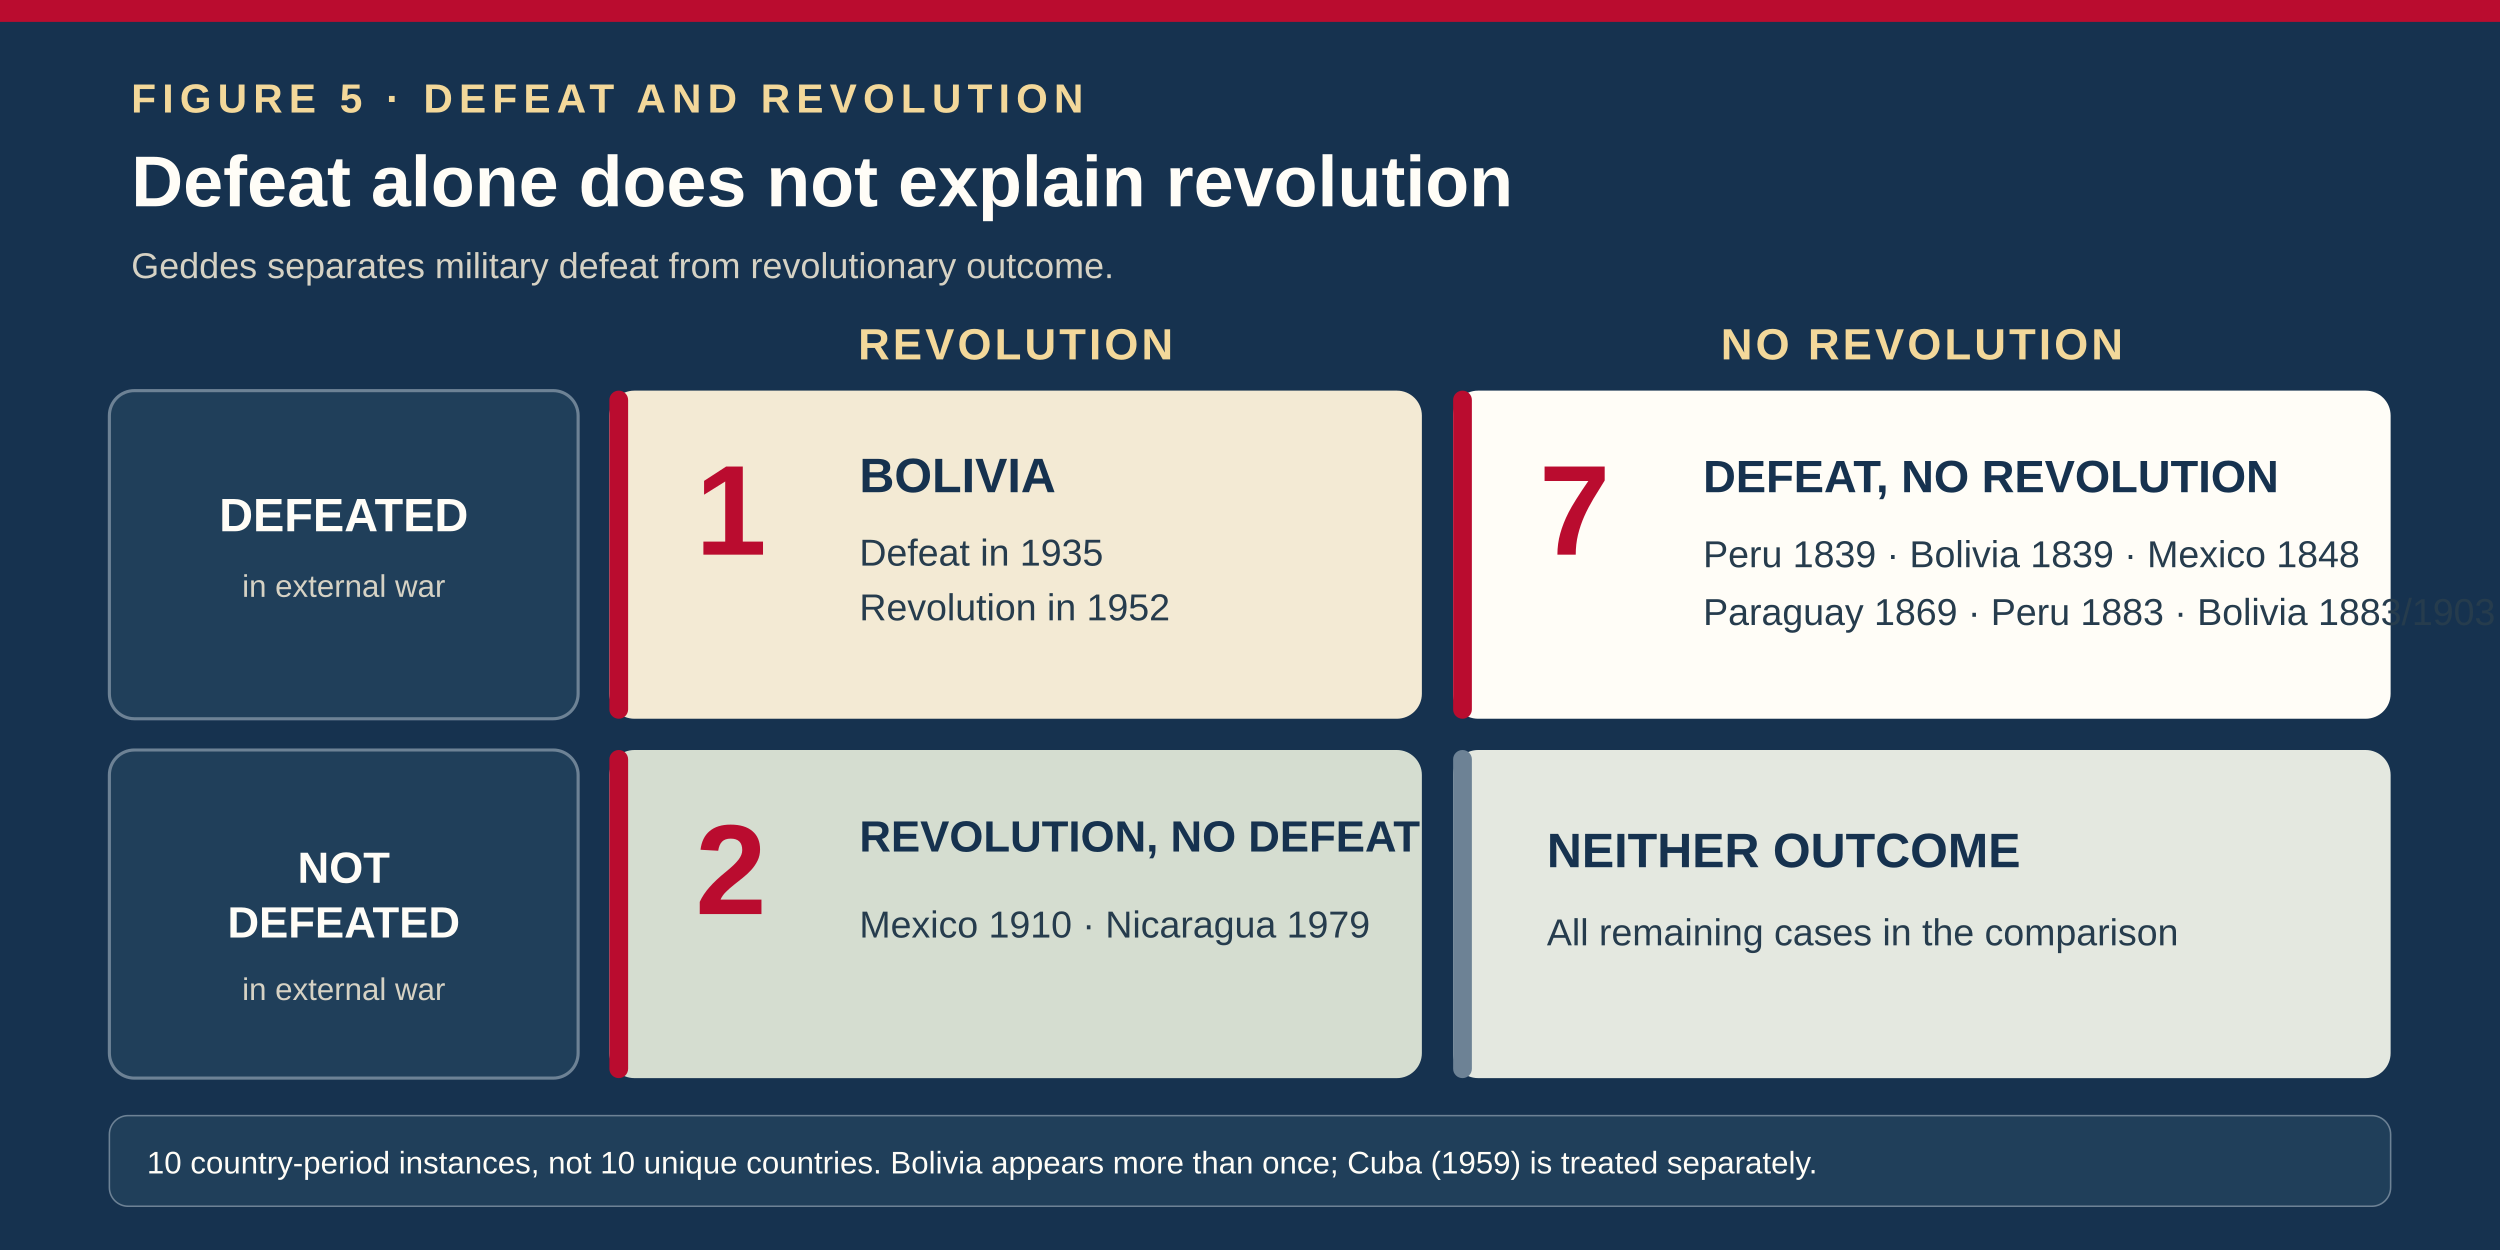
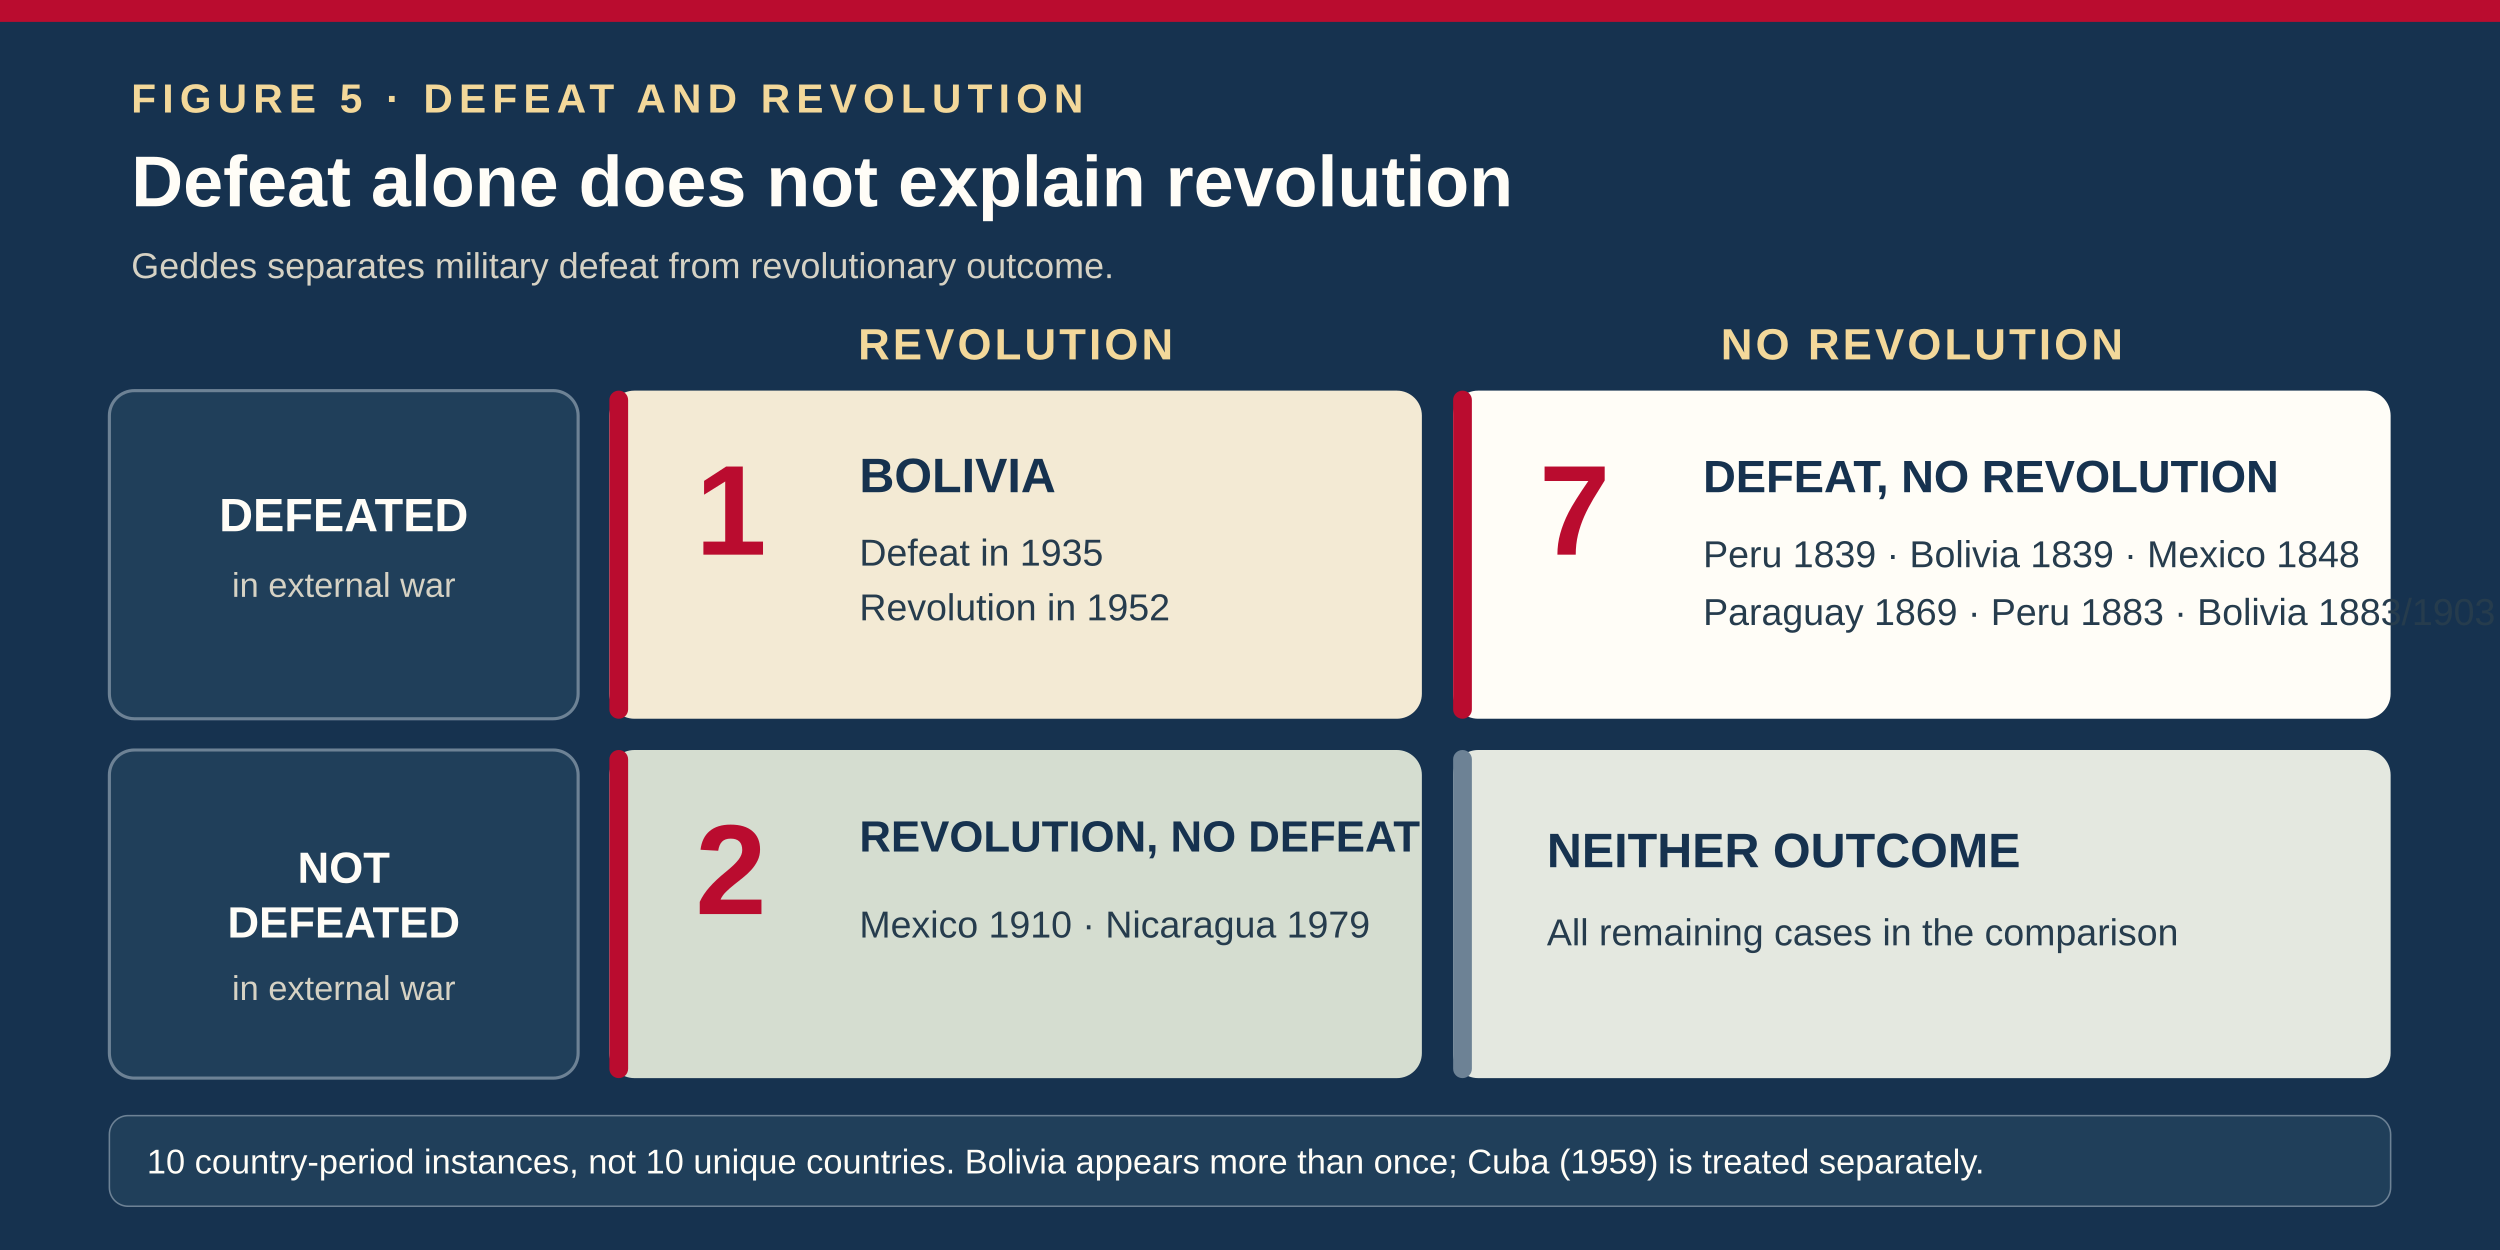
<svg xmlns="http://www.w3.org/2000/svg" viewBox="0 0 1600 800" role="img" aria-label="Geddes case matrix: one defeated country had a revolution, seven defeated cases did not, two revolutions occurred without the recorded defeat, and the remaining cases had neither outcome.">
  <rect width="1600" height="800" fill="#16324f" />
  <rect width="1600" height="14" fill="#ba0c2f" />
  <text x="84" y="72" fill="#f3d89a" font-family="Arial, sans-serif" font-size="26" font-weight="700" letter-spacing="4">FIGURE 5 · DEFEAT AND REVOLUTION</text>
  <text x="84" y="132" fill="#fffdf7" font-family="Arial, sans-serif" font-size="46" font-weight="700">Defeat alone does not explain revolution</text>
  <text x="84" y="178" fill="#d6d2c4" font-family="Arial, sans-serif" font-size="23">Geddes separates military defeat from revolutionary outcome.</text>
  <text x="650" y="230" fill="#f3d89a" font-family="Arial, sans-serif" font-size="28" font-weight="700" letter-spacing="2" text-anchor="middle">REVOLUTION</text>
  <text x="1230" y="230" fill="#f3d89a" font-family="Arial, sans-serif" font-size="28" font-weight="700" letter-spacing="2" text-anchor="middle">NO REVOLUTION</text>
  <rect x="70" y="250" width="300" height="210" rx="16" fill="#203f5a" stroke="#6d8295" stroke-width="2" />
  <text x="220" y="340" fill="#fffdf7" font-family="Arial, sans-serif" font-size="30" font-weight="700" text-anchor="middle">DEFEATED</text>
-   <text x="220" y="382" fill="#d6d2c4" font-family="Arial, sans-serif" font-size="20" text-anchor="middle">in external war</text>
+   <text x="220" y="382" fill="#d6d2c4" font-family="Arial, sans-serif" font-size="22" text-anchor="middle">in external war</text>
  <rect x="390" y="250" width="520" height="210" rx="16" fill="#f3ead4" />
  <rect x="390" y="250" width="12" height="210" rx="6" fill="#ba0c2f" />
  <text x="445" y="355" fill="#ba0c2f" font-family="Arial, sans-serif" font-size="82" font-weight="700">1</text>
  <text x="550" y="315" fill="#16324f" font-family="Arial, sans-serif" font-size="31" font-weight="700">BOLIVIA</text>
  <text x="550" y="362" fill="#263c4d" font-family="Arial, sans-serif" font-size="24">Defeat in 1935</text>
  <text x="550" y="397" fill="#263c4d" font-family="Arial, sans-serif" font-size="24">Revolution in 1952</text>
  <rect x="930" y="250" width="600" height="210" rx="16" fill="#fffdf7" />
  <rect x="930" y="250" width="12" height="210" rx="6" fill="#ba0c2f" />
  <text x="985" y="355" fill="#ba0c2f" font-family="Arial, sans-serif" font-size="82" font-weight="700">7</text>
  <text x="1090" y="315" fill="#16324f" font-family="Arial, sans-serif" font-size="29" font-weight="700">DEFEAT, NO REVOLUTION</text>
  <text x="1090" y="363" fill="#263c4d" font-family="Arial, sans-serif" font-size="24">Peru 1839 · Bolivia 1839 · Mexico 1848</text>
  <text x="1090" y="400" fill="#263c4d" font-family="Arial, sans-serif" font-size="24">Paraguay 1869 · Peru 1883 · Bolivia 1883/1903</text>
  <rect x="70" y="480" width="300" height="210" rx="16" fill="#203f5a" stroke="#6d8295" stroke-width="2" />
  <text x="220" y="565" fill="#fffdf7" font-family="Arial, sans-serif" font-size="28" font-weight="700" text-anchor="middle">NOT</text>
  <text x="220" y="600" fill="#fffdf7" font-family="Arial, sans-serif" font-size="28" font-weight="700" text-anchor="middle">DEFEATED</text>
-   <text x="220" y="640" fill="#d6d2c4" font-family="Arial, sans-serif" font-size="20" text-anchor="middle">in external war</text>
+   <text x="220" y="640" fill="#d6d2c4" font-family="Arial, sans-serif" font-size="22" text-anchor="middle">in external war</text>
  <rect x="390" y="480" width="520" height="210" rx="16" fill="#d5ddd0" />
  <rect x="390" y="480" width="12" height="210" rx="6" fill="#ba0c2f" />
  <text x="445" y="585" fill="#ba0c2f" font-family="Arial, sans-serif" font-size="82" font-weight="700">2</text>
  <text x="550" y="545" fill="#16324f" font-family="Arial, sans-serif" font-size="28" font-weight="700">REVOLUTION, NO DEFEAT</text>
  <text x="550" y="600" fill="#263c4d" font-family="Arial, sans-serif" font-size="24">Mexico 1910 · Nicaragua 1979</text>
  <rect x="930" y="480" width="600" height="210" rx="16" fill="#e4e8e0" />
  <rect x="930" y="480" width="12" height="210" rx="6" fill="#6d8295" />
  <text x="990" y="555" fill="#16324f" font-family="Arial, sans-serif" font-size="31" font-weight="700">NEITHER OUTCOME</text>
  <text x="990" y="605" fill="#263c4d" font-family="Arial, sans-serif" font-size="24">All remaining cases in the comparison</text>
  <rect x="70" y="714" width="1460" height="58" rx="12" fill="#203f5a" stroke="#6d8295" stroke-width="1" />
-   <text x="94" y="751" fill="#fffdf7" font-family="Arial, sans-serif" font-size="20">10 country-period instances, not 10 unique countries. Bolivia appears more than once; Cuba (1959) is treated separately.</text>
+   <text x="94" y="751" fill="#fffdf7" font-family="Arial, sans-serif" font-size="22">10 country-period instances, not 10 unique countries. Bolivia appears more than once; Cuba (1959) is treated separately.</text>
</svg>
